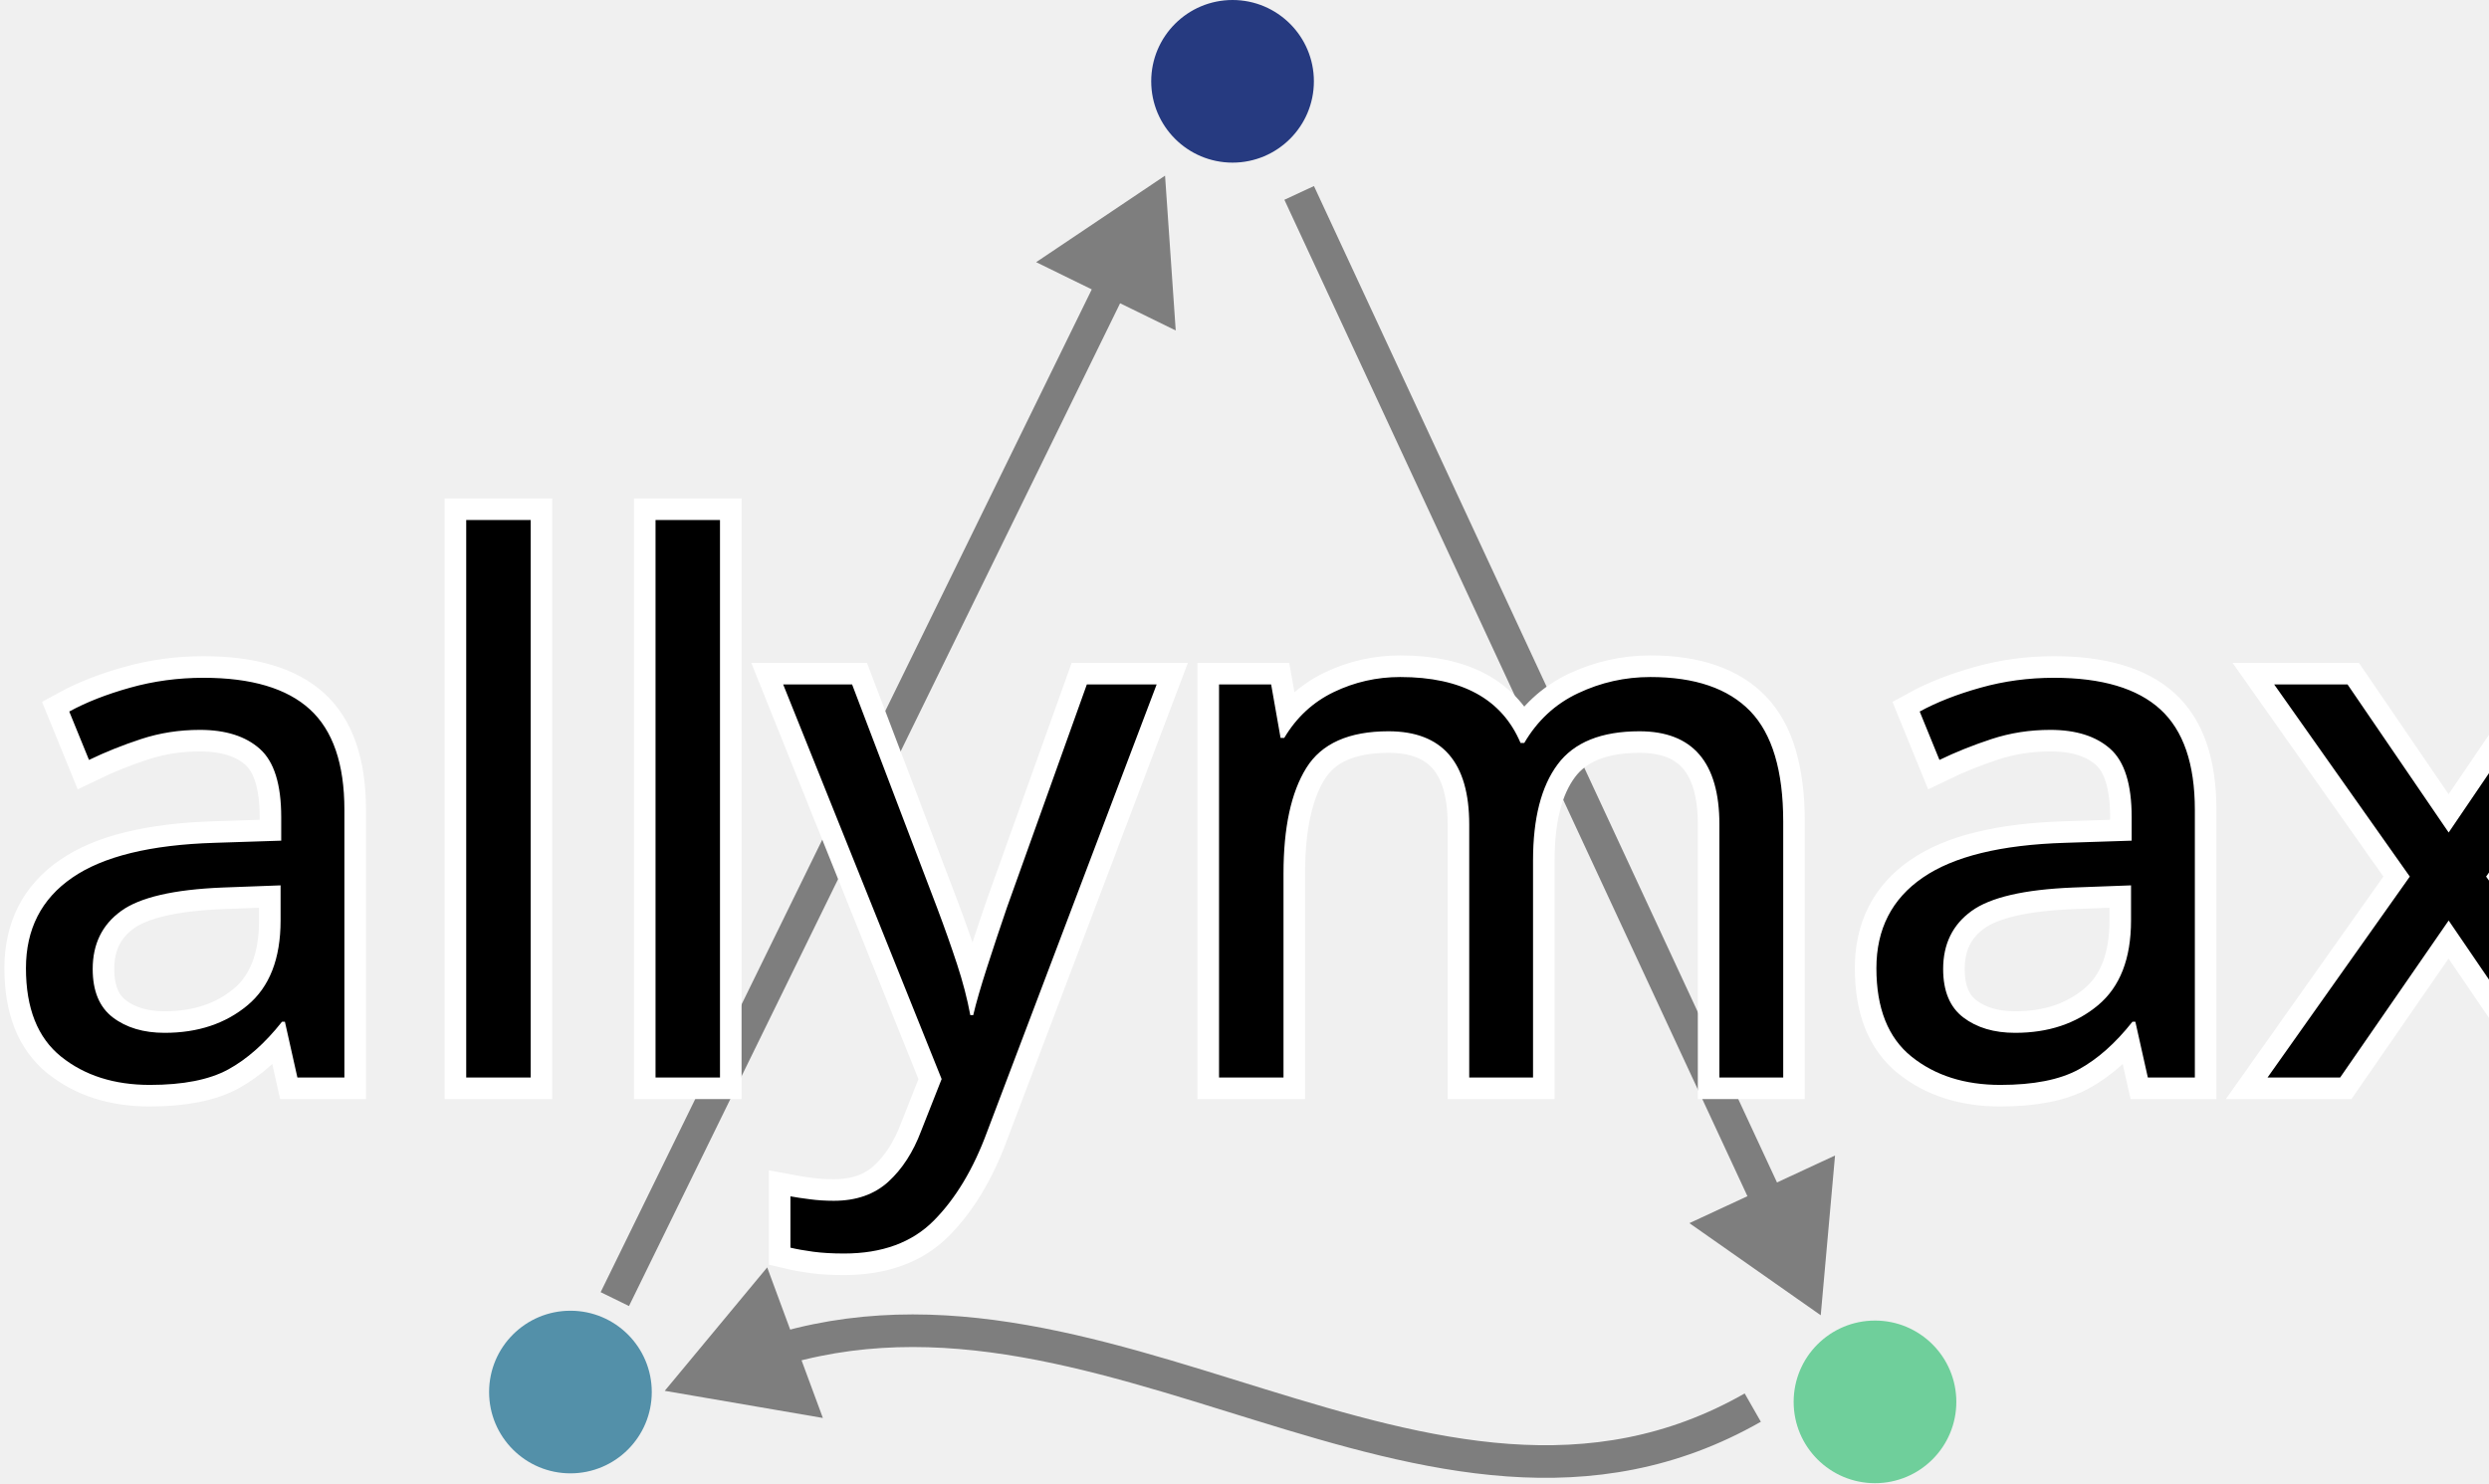
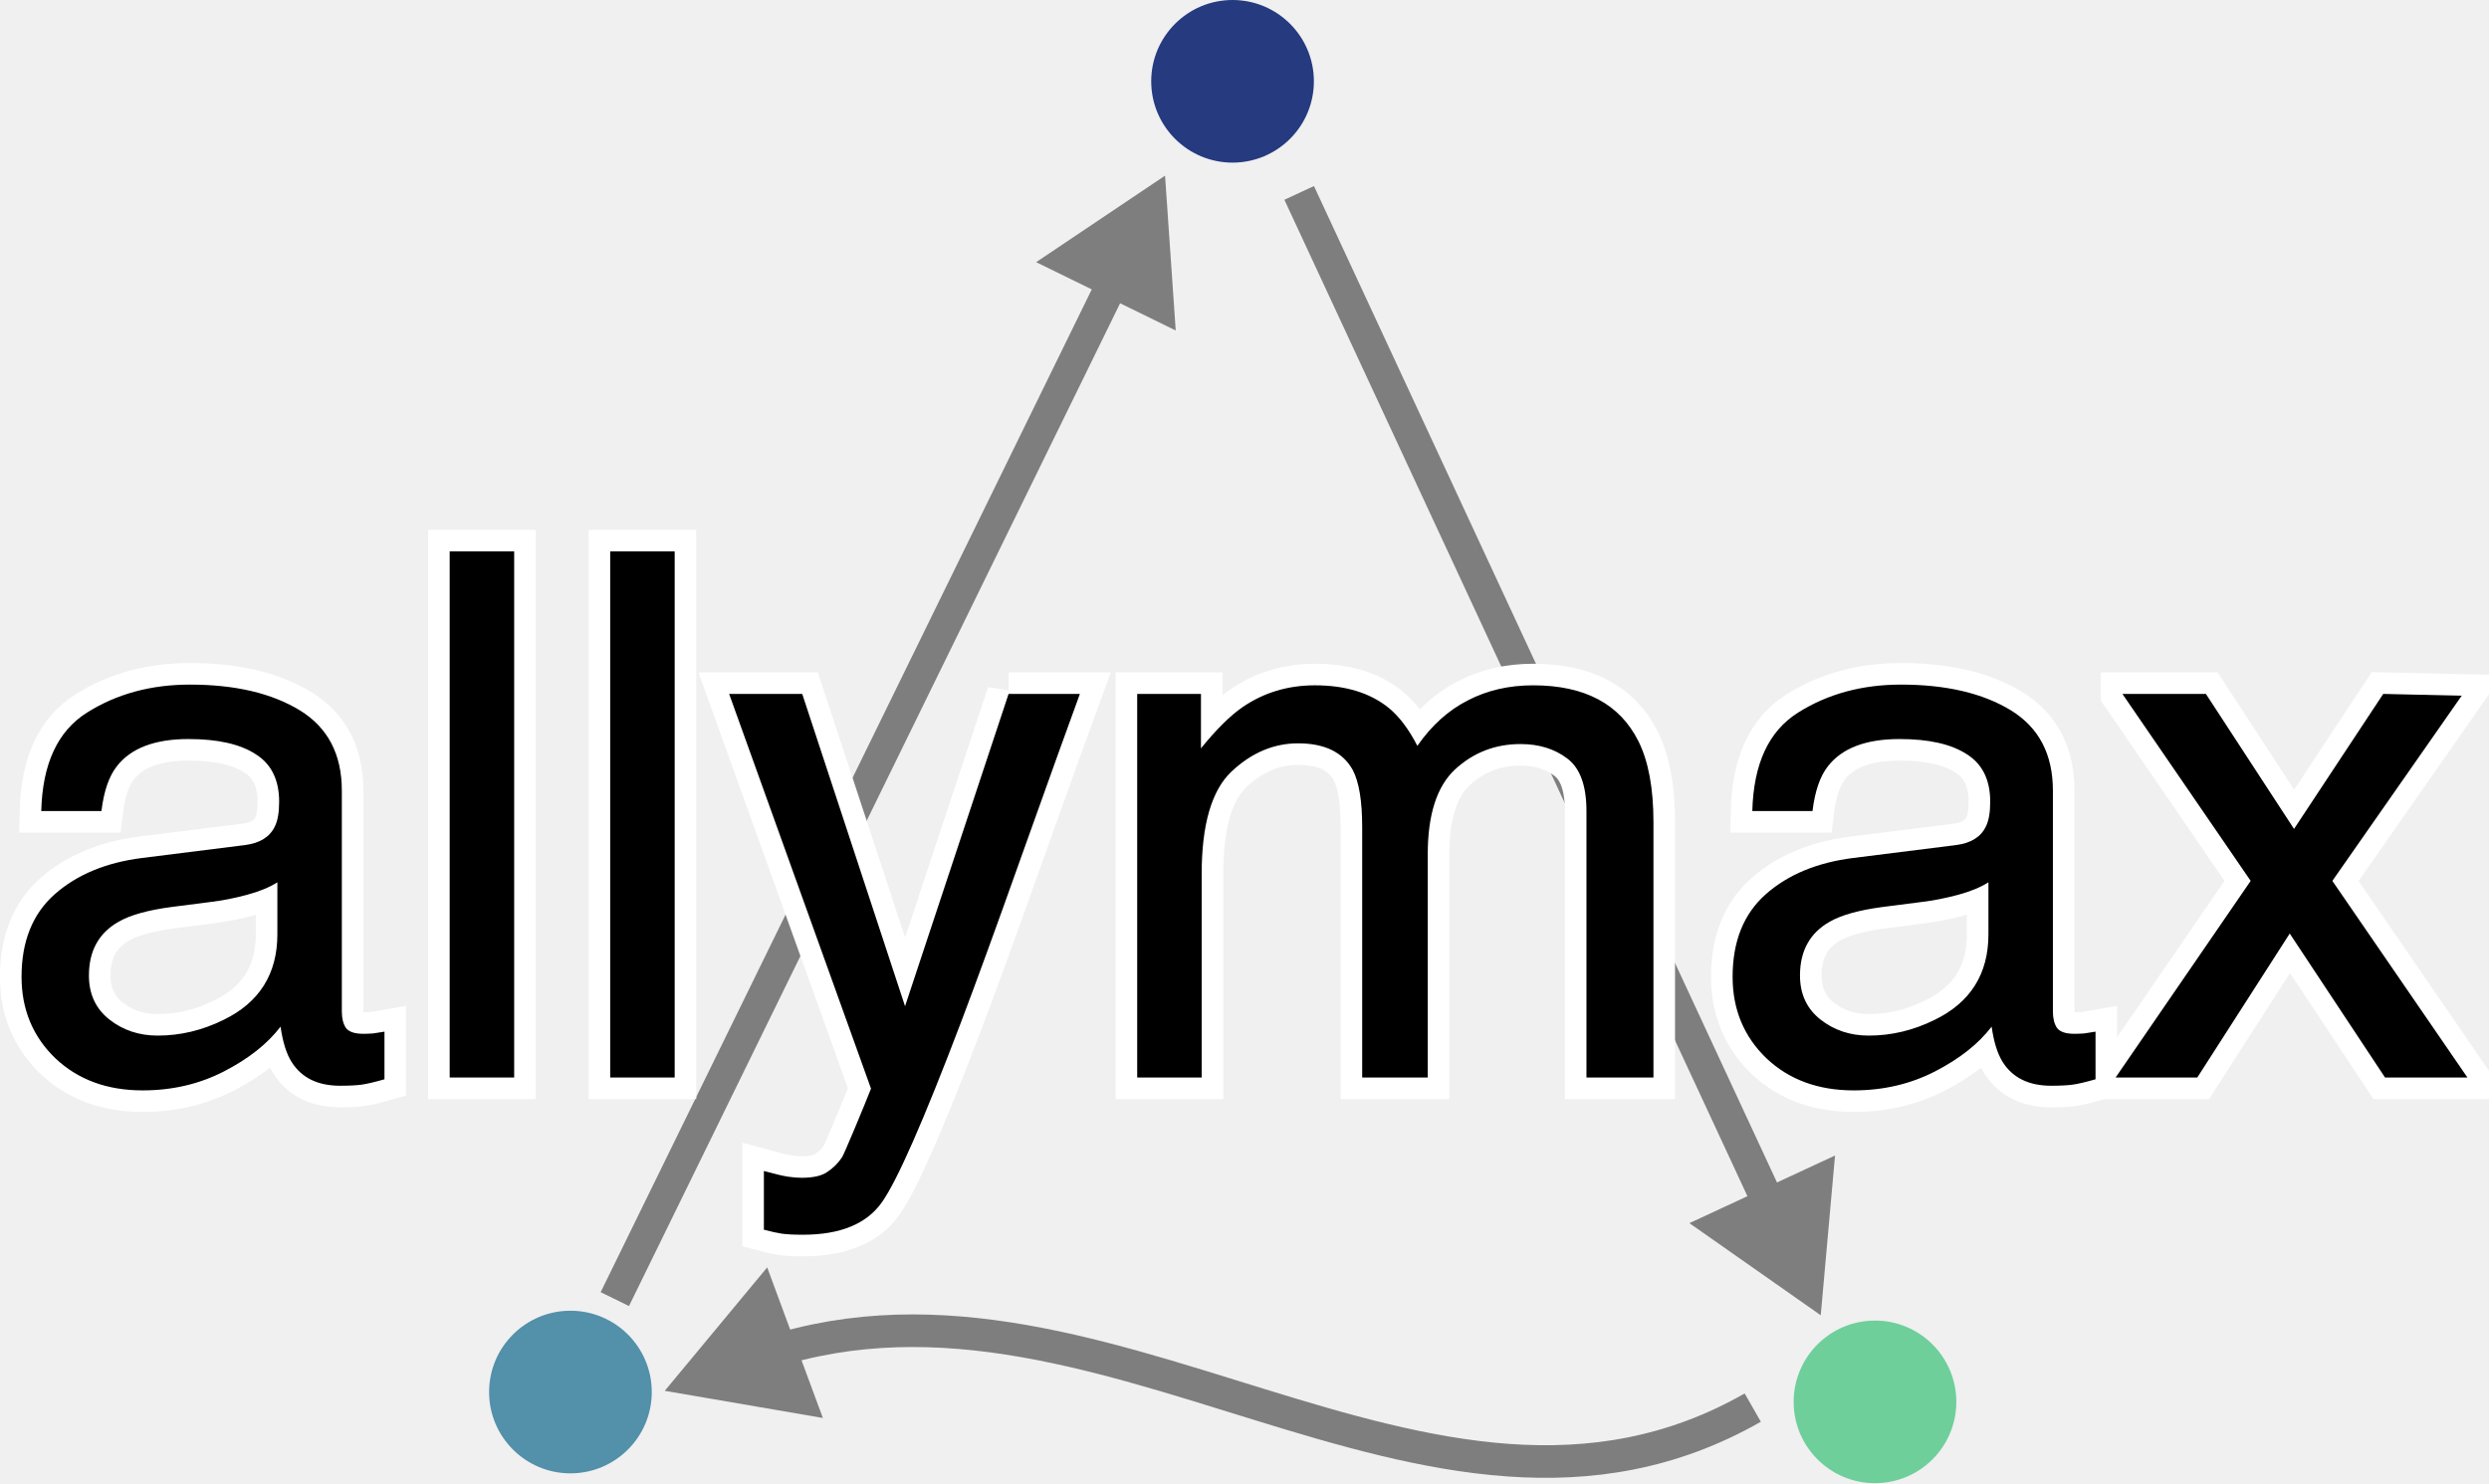
<svg xmlns="http://www.w3.org/2000/svg" width="80.779mm" height="48.15mm" viewBox="0 0 80.779 48.15" id="svg2" version="1.1">
  <defs id="defs4">
    <marker orient="auto" refY="0" refX="0" id="TriangleOutM" style="overflow:visible">
      <path id="path7670" d="m 5.77,0 -8.65,5 0,-10 8.65,5 z" style="fill:#7e7e7e;fill-opacity:1;fill-rule:evenodd;stroke:#7e7e7e;stroke-width:1pt;stroke-opacity:1" transform="scale(0.4)" />
    </marker>
    <marker orient="auto" refY="0" refX="0" id="marker10574" style="overflow:visible">
      <path id="path10576" d="m 5.77,0 -8.65,5 0,-10 8.65,5 z" style="fill:#7e7e7e;fill-opacity:1;fill-rule:evenodd;stroke:#7e7e7e;stroke-width:1pt;stroke-opacity:1" transform="scale(-0.4)" />
    </marker>
    <marker style="overflow:visible" id="marker5930" refX="0" refY="0" orient="auto">
      <path transform="scale(-0.4)" style="fill:#7e7e7e;fill-opacity:1;fill-rule:evenodd;stroke:#7e7e7e;stroke-width:1pt;stroke-opacity:1" d="m 5.77,0 -8.65,5 0,-10 8.65,5 z" id="path5932" />
    </marker>
  </defs>
  <g id="layer1" transform="translate(-61.64673,-116.5381)">
    <g transform="matrix(0.2645833,0,0,0.2645833,-165.2584,291.5949)" id="g3812">
      <g id="layer2" transform="translate(740,-1466.648)" />
      <circle r="9.977" style="fill:#263a80;fill-opacity:1;stroke:none;stroke-opacity:1" cy="-651.655" cx="1008.782" id="path3350" />
      <path id="path3433" d="m 1016.954,-637.963 59.189,127.406" style="fill:none;fill-rule:evenodd;stroke:#7e7e7e;stroke-width:4;stroke-linecap:butt;stroke-linejoin:miter;stroke-miterlimit:4;stroke-dasharray:none;stroke-dashoffset:6.404;stroke-opacity:1;marker-end:url(#TriangleOutM)" />
      <path style="fill:none;fill-rule:evenodd;stroke:#7e7e7e;stroke-width:3.871;stroke-linecap:butt;stroke-linejoin:miter;stroke-miterlimit:3.5;stroke-dasharray:none;stroke-dashoffset:35.429;stroke-opacity:1;marker-start:url(#marker5930)" d="m 995.666,-630.205 -62.656,127.972" id="path4275" />
      <circle r="9.977" style="fill:#6fcf9b;fill-opacity:1" id="circle5248" cx="1087.585" cy="-489.624" />
      <circle r="9.977" style="fill:#5390a9;fill-opacity:1" cy="-490.831" cx="927.565" id="circle5250" />
      <path id="path5374" d="m 949.792,-494.92 c 42.413,-15.678 82.981,28.733 122.801,5.999" style="fill:none;fill-opacity:1;fill-rule:evenodd;stroke:#7e7e7e;stroke-width:4;stroke-linecap:butt;stroke-linejoin:round;stroke-miterlimit:4;stroke-dasharray:none;stroke-dashoffset:16.121;stroke-opacity:1;marker-start:url(#marker10574)" />
      <path d="m 740,-1466.648 c 0.05,0 0.025,0.067 0,0.083 -0.067,0.043 -0.146,-0.019 -0.167,-0.083 -0.037,-0.116 0.057,-0.227 0.167,-0.25 0.162,-0.034 0.309,0.094 0.333,0.25 0.033,0.207 -0.132,0.391 -0.333,0.417 -0.253,0.032 -0.474,-0.17 -0.5,-0.417 -0.032,-0.298 0.208,-0.557 0.5,-0.583 0.344,-0.031 0.64,0.246 0.667,0.583 0.031,0.389 -0.284,0.723 -0.667,0.75 -0.435,0.031 -0.806,-0.322 -0.833,-0.75 -0.031,-0.48 0.36,-0.889 0.833,-0.917 0.525,-0.03 0.972,0.398 1,0.917" id="path14117" style="fill:none;fill-rule:evenodd;stroke:#000000;stroke-width:1px;stroke-linecap:butt;stroke-linejoin:miter;stroke-opacity:1" />
      <g id="layer1-4" style="display:inline;stroke-width:2.646;stroke-miterlimit:4;stroke-dasharray:none" transform="translate(740,-1468.648)">
-         <text xml:space="preserve" style="font-style:normal;font-weight:normal;font-size:40px;line-height:125%;font-family:sans-serif;letter-spacing:0px;word-spacing:0px;fill:#000000;fill-opacity:1;stroke:#ffffff;stroke-width:5.291;stroke-linecap:butt;stroke-linejoin:miter;stroke-miterlimit:4;stroke-dasharray:none;stroke-opacity:1" x="116.636" y="939.224" id="text3344">
-           <tspan id="tspan3346" x="116.636" y="939.224" style="font-style:normal;font-variant:normal;font-weight:normal;font-stretch:normal;font-size:90px;font-family:Cabin;-inkscape-font-specification:Cabin;stroke:#ffffff;stroke-width:5.291;stroke-miterlimit:4;stroke-dasharray:none;stroke-opacity:1">allymax</tspan>
-         </text>
+         <g style="font-style:normal;font-weight:normal;font-size:40px;line-height:125%;font-family:sans-serif;letter-spacing:0px;word-spacing:0px;fill:#000000;fill-opacity:1;stroke:#ffffff;stroke-width:5.291;stroke-linecap:butt;stroke-linejoin:miter;stroke-miterlimit:4;stroke-dasharray:none;stroke-opacity:1" id="text3344">
+           <path d="m 128.501,926.699 q 0,3.428 2.505,5.405 2.505,1.978 5.933,1.978 4.175,0 8.086,-1.934 6.592,-3.208 6.592,-10.503 l 0,-6.372 q -1.45,0.923 -3.735,1.538 -2.285,0.615 -4.482,0.879 l -4.79,0.615 q -4.307,0.571 -6.46,1.802 -3.647,2.065 -3.647,6.592 z m 19.16,-15.996 q 2.725,-0.352 3.647,-2.285 0.527,-1.055 0.527,-3.032 0,-4.043 -2.9,-5.845 -2.856,-1.846 -8.218,-1.846 -6.196,0 -8.789,3.34 -1.45,1.846 -1.89,5.493 l -7.383,0 q 0.22,-8.701 5.625,-12.085 5.449,-3.428 12.612,-3.428 8.306,0 13.491,3.164 5.142,3.164 5.142,9.844 l 0,27.114 q 0,1.23 0.483,1.978 0.527,0.747 2.153,0.747 0.527,0 1.187,-0.044 0.659,-0.088 1.406,-0.22 l 0,5.845 q -1.846,0.527 -2.812,0.659 -0.967,0.132 -2.637,0.132 -4.087,0 -5.933,-2.9 -0.967,-1.538 -1.362,-4.351 -2.417,3.164 -6.943,5.493 -4.526,2.329 -9.976,2.329 -6.548,0 -10.723,-3.955 -4.131,-3.999 -4.131,-9.976 0,-6.548 4.087,-10.151 4.087,-3.604 10.723,-4.438 l 12.612,-1.582 z m -6.548,-19.688 0,0 z" style="font-style:normal;font-variant:normal;font-weight:normal;font-stretch:normal;font-size:90px;font-family:Cabin;-inkscape-font-specification:Cabin;stroke:#ffffff;stroke-width:5.291;stroke-miterlimit:4;stroke-dasharray:none;stroke-opacity:1" id="path5384" />
+           <path d="m 172.754,874.668 7.91,0 0,64.556 -7.91,0 0,-64.556 z" style="font-style:normal;font-variant:normal;font-weight:normal;font-stretch:normal;font-size:90px;font-family:Cabin;-inkscape-font-specification:Cabin;stroke:#ffffff;stroke-width:5.291;stroke-miterlimit:4;stroke-dasharray:none;stroke-opacity:1" id="path5386" />
+           <path d="m 192.442,874.668 7.91,0 0,64.556 -7.91,0 0,-64.556 z" style="font-style:normal;font-variant:normal;font-weight:normal;font-stretch:normal;font-size:90px;font-family:Cabin;-inkscape-font-specification:Cabin;stroke:#ffffff;stroke-width:5.291;stroke-miterlimit:4;stroke-dasharray:none;stroke-opacity:1" id="path5388" />
+           <path d="m 241.309,892.158 8.745,0 q -1.67,4.526 -7.427,20.654 -4.307,12.129 -7.207,19.775 -6.855,18.018 -9.668,21.973 -2.812,3.955 -9.668,3.955 -1.67,0 -2.593,-0.132 -0.879,-0.132 -2.197,-0.483 l 0,-7.207 q 2.065,0.571 2.988,0.703 0.923,0.132 1.626,0.132 2.197,0 3.208,-0.747 1.055,-0.703 1.758,-1.758 0.22,-0.352 1.582,-3.604 1.362,-3.252 1.978,-4.834 l -17.402,-48.428 8.965,0 12.612,38.32 12.7,-38.32 z m -12.744,-1.143 0,0 z" style="font-style:normal;font-variant:normal;font-weight:normal;font-stretch:normal;font-size:90px;font-family:Cabin;-inkscape-font-specification:Cabin;stroke:#ffffff;stroke-width:5.291;stroke-miterlimit:4;stroke-dasharray:none;stroke-opacity:1" id="path5390" />
+           <path d="m 257.085,892.158 7.822,0 0,6.68 q 2.812,-3.472 5.098,-5.054 3.911,-2.681 8.877,-2.681 5.625,0 9.053,2.769 1.934,1.582 3.516,4.658 2.637,-3.779 6.196,-5.581 3.56,-1.846 7.998,-1.846 9.492,0 12.92,6.855 1.846,3.691 1.846,9.932 l 0,31.333 -8.218,0 0,-32.695 q 0,-4.702 -2.373,-6.46 -2.329,-1.758 -5.713,-1.758 -4.658,0 -8.042,3.12 -3.34,3.12 -3.34,10.415 l 0,27.378 -8.042,0 0,-30.718 q 0,-4.79 -1.143,-6.987 -1.802,-3.296 -6.724,-3.296 -4.482,0 -8.174,3.472 -3.647,3.472 -3.647,12.568 l 0,24.961 -7.91,0 0,-47.065 z" style="font-style:normal;font-variant:normal;font-weight:normal;font-stretch:normal;font-size:90px;font-family:Cabin;-inkscape-font-specification:Cabin;stroke:#ffffff;stroke-width:5.291;stroke-miterlimit:4;stroke-dasharray:none;stroke-opacity:1" id="path5392" />
+           <path d="m 338.384,926.699 q 0,3.428 2.505,5.405 2.505,1.978 5.933,1.978 4.175,0 8.086,-1.934 6.592,-3.208 6.592,-10.503 l 0,-6.372 q -1.45,0.923 -3.735,1.538 -2.285,0.615 -4.482,0.879 l -4.79,0.615 q -4.307,0.571 -6.46,1.802 -3.647,2.065 -3.647,6.592 z m 19.16,-15.996 q 2.725,-0.352 3.647,-2.285 0.527,-1.055 0.527,-3.032 0,-4.043 -2.9,-5.845 -2.856,-1.846 -8.218,-1.846 -6.196,0 -8.789,3.34 -1.45,1.846 -1.89,5.493 l -7.383,0 q 0.22,-8.701 5.625,-12.085 5.449,-3.428 12.612,-3.428 8.306,0 13.491,3.164 5.142,3.164 5.142,9.844 l 0,27.114 q 0,1.23 0.483,1.978 0.527,0.747 2.153,0.747 0.527,0 1.187,-0.044 0.659,-0.088 1.406,-0.22 l 0,5.845 q -1.846,0.527 -2.812,0.659 -0.967,0.132 -2.637,0.132 -4.087,0 -5.933,-2.9 -0.967,-1.538 -1.362,-4.351 -2.417,3.164 -6.943,5.493 -4.526,2.329 -9.976,2.329 -6.548,0 -10.723,-3.955 -4.131,-3.999 -4.131,-9.976 0,-6.548 4.087,-10.151 4.087,-3.604 10.723,-4.438 l 12.612,-1.582 z m -6.548,-19.688 0,0 z" style="font-style:normal;font-variant:normal;font-weight:normal;font-stretch:normal;font-size:90px;font-family:Cabin;-inkscape-font-specification:Cabin;stroke:#ffffff;stroke-width:5.291;stroke-miterlimit:4;stroke-dasharray:none;stroke-opacity:1" id="path5394" />
+           <path d="m 377.935,892.158 10.239,0 10.811,16.567 10.942,-16.567 9.624,0.22 -15.864,22.72 16.567,24.126 -10.107,0 -11.689,-17.666 -11.338,17.666 -10.02,0 16.567,-24.126 -15.732,-22.939 z" style="font-style:normal;font-variant:normal;font-weight:normal;font-stretch:normal;font-size:90px;font-family:Cabin;-inkscape-font-specification:Cabin;stroke:#ffffff;stroke-width:5.291;stroke-miterlimit:4;stroke-dasharray:none;stroke-opacity:1" id="path5396" />
+         </g>
      </g>
      <g transform="translate(742,-1468.648)" style="display:inline;stroke-width:2.646;stroke-miterlimit:4;stroke-dasharray:none" id="g4955">
-         <text id="text4957" y="939.224" x="114.636" style="font-style:normal;font-weight:normal;font-size:40px;line-height:125%;font-family:sans-serif;letter-spacing:0px;word-spacing:0px;fill:#000000;fill-opacity:1;stroke:#ffffff;stroke-width:0;stroke-linecap:butt;stroke-linejoin:miter;stroke-miterlimit:4;stroke-dasharray:none;stroke-opacity:1" xml:space="preserve">
-           <tspan style="font-style:normal;font-variant:normal;font-weight:normal;font-stretch:normal;font-size:90px;font-family:Cabin;-inkscape-font-specification:Cabin;stroke:#ffffff;stroke-width:0;stroke-miterlimit:4;stroke-dasharray:none;stroke-opacity:1" y="939.224" x="114.636" id="tspan4959">allymax</tspan>
-         </text>
+         <g style="font-style:normal;font-weight:normal;font-size:40px;line-height:125%;font-family:sans-serif;letter-spacing:0px;word-spacing:0px;fill:#000000;fill-opacity:1;stroke:#ffffff;stroke-width:0;stroke-linecap:butt;stroke-linejoin:miter;stroke-miterlimit:4;stroke-dasharray:none;stroke-opacity:1" id="text4957">
+           <path d="m 126.501,926.699 q 0,3.428 2.505,5.405 2.505,1.978 5.933,1.978 4.175,0 8.086,-1.934 6.592,-3.208 6.592,-10.503 l 0,-6.372 q -1.45,0.923 -3.735,1.538 -2.285,0.615 -4.482,0.879 l -4.79,0.615 q -4.307,0.571 -6.46,1.802 -3.647,2.065 -3.647,6.592 z m 19.16,-15.996 q 2.725,-0.352 3.647,-2.285 0.527,-1.055 0.527,-3.032 0,-4.043 -2.9,-5.845 -2.856,-1.846 -8.218,-1.846 -6.196,0 -8.789,3.34 -1.45,1.846 -1.89,5.493 l -7.383,0 q 0.22,-8.701 5.625,-12.085 5.449,-3.428 12.612,-3.428 8.306,0 13.491,3.164 5.142,3.164 5.142,9.844 l 0,27.114 q 0,1.23 0.483,1.978 0.527,0.747 2.153,0.747 0.527,0 1.187,-0.044 0.659,-0.088 1.406,-0.22 l 0,5.845 q -1.846,0.527 -2.812,0.659 -0.967,0.132 -2.637,0.132 -4.087,0 -5.933,-2.9 -0.967,-1.538 -1.362,-4.351 -2.417,3.164 -6.943,5.493 -4.526,2.329 -9.976,2.329 -6.548,0 -10.723,-3.955 -4.131,-3.999 -4.131,-9.976 0,-6.548 4.087,-10.151 4.087,-3.604 10.723,-4.438 l 12.612,-1.582 z m -6.548,-19.688 0,0 z" style="font-style:normal;font-variant:normal;font-weight:normal;font-stretch:normal;font-size:90px;font-family:Cabin;-inkscape-font-specification:Cabin;stroke:#ffffff;stroke-width:0;stroke-miterlimit:4;stroke-dasharray:none;stroke-opacity:1" id="path5368" />
+           <path d="m 170.754,874.668 7.91,0 0,64.556 -7.91,0 0,-64.556 z" style="font-style:normal;font-variant:normal;font-weight:normal;font-stretch:normal;font-size:90px;font-family:Cabin;-inkscape-font-specification:Cabin;stroke:#ffffff;stroke-width:0;stroke-miterlimit:4;stroke-dasharray:none;stroke-opacity:1" id="path5370" />
+           <path d="m 190.442,874.668 7.91,0 0,64.556 -7.91,0 0,-64.556 z" style="font-style:normal;font-variant:normal;font-weight:normal;font-stretch:normal;font-size:90px;font-family:Cabin;-inkscape-font-specification:Cabin;stroke:#ffffff;stroke-width:0;stroke-miterlimit:4;stroke-dasharray:none;stroke-opacity:1" id="path5372" />
+           <path d="m 239.309,892.158 8.745,0 q -1.67,4.526 -7.427,20.654 -4.307,12.129 -7.207,19.775 -6.855,18.018 -9.668,21.973 -2.812,3.955 -9.668,3.955 -1.67,0 -2.593,-0.132 -0.879,-0.132 -2.197,-0.483 l 0,-7.207 q 2.065,0.571 2.988,0.703 0.923,0.132 1.626,0.132 2.197,0 3.208,-0.747 1.055,-0.703 1.758,-1.758 0.22,-0.352 1.582,-3.604 1.362,-3.252 1.978,-4.834 l -17.402,-48.428 8.965,0 12.612,38.32 12.7,-38.32 z m -12.744,-1.143 0,0 z" style="font-style:normal;font-variant:normal;font-weight:normal;font-stretch:normal;font-size:90px;font-family:Cabin;-inkscape-font-specification:Cabin;stroke:#ffffff;stroke-width:0;stroke-miterlimit:4;stroke-dasharray:none;stroke-opacity:1" id="path5375" />
+           <path d="m 255.085,892.158 7.822,0 0,6.68 q 2.812,-3.472 5.098,-5.054 3.911,-2.681 8.877,-2.681 5.625,0 9.053,2.769 1.934,1.582 3.516,4.658 2.637,-3.779 6.196,-5.581 3.56,-1.846 7.998,-1.846 9.492,0 12.92,6.855 1.846,3.691 1.846,9.932 l 0,31.333 -8.218,0 0,-32.695 q 0,-4.702 -2.373,-6.46 -2.329,-1.758 -5.713,-1.758 -4.658,0 -8.042,3.12 -3.34,3.12 -3.34,10.415 l 0,27.378 -8.042,0 0,-30.718 q 0,-4.79 -1.143,-6.987 -1.802,-3.296 -6.724,-3.296 -4.482,0 -8.174,3.472 -3.647,3.472 -3.647,12.568 l 0,24.961 -7.91,0 0,-47.065 z" style="font-style:normal;font-variant:normal;font-weight:normal;font-stretch:normal;font-size:90px;font-family:Cabin;-inkscape-font-specification:Cabin;stroke:#ffffff;stroke-width:0;stroke-miterlimit:4;stroke-dasharray:none;stroke-opacity:1" id="path5377" />
+           <path d="m 336.384,926.699 q 0,3.428 2.505,5.405 2.505,1.978 5.933,1.978 4.175,0 8.086,-1.934 6.592,-3.208 6.592,-10.503 l 0,-6.372 q -1.45,0.923 -3.735,1.538 -2.285,0.615 -4.482,0.879 l -4.79,0.615 q -4.307,0.571 -6.46,1.802 -3.647,2.065 -3.647,6.592 z m 19.16,-15.996 q 2.725,-0.352 3.647,-2.285 0.527,-1.055 0.527,-3.032 0,-4.043 -2.9,-5.845 -2.856,-1.846 -8.218,-1.846 -6.196,0 -8.789,3.34 -1.45,1.846 -1.89,5.493 l -7.383,0 q 0.22,-8.701 5.625,-12.085 5.449,-3.428 12.612,-3.428 8.306,0 13.491,3.164 5.142,3.164 5.142,9.844 l 0,27.114 q 0,1.23 0.483,1.978 0.527,0.747 2.153,0.747 0.527,0 1.187,-0.044 0.659,-0.088 1.406,-0.22 l 0,5.845 q -1.846,0.527 -2.812,0.659 -0.967,0.132 -2.637,0.132 -4.087,0 -5.933,-2.9 -0.967,-1.538 -1.362,-4.351 -2.417,3.164 -6.943,5.493 -4.526,2.329 -9.976,2.329 -6.548,0 -10.723,-3.955 -4.131,-3.999 -4.131,-9.976 0,-6.548 4.087,-10.151 4.087,-3.604 10.723,-4.438 l 12.612,-1.582 z m -6.548,-19.688 0,0 z" style="font-style:normal;font-variant:normal;font-weight:normal;font-stretch:normal;font-size:90px;font-family:Cabin;-inkscape-font-specification:Cabin;stroke:#ffffff;stroke-width:0;stroke-miterlimit:4;stroke-dasharray:none;stroke-opacity:1" id="path5379" />
+           <path d="m 375.935,892.158 10.239,0 10.811,16.567 10.942,-16.567 9.624,0.22 -15.864,22.72 16.567,24.126 -10.107,0 -11.689,-17.666 -11.338,17.666 -10.02,0 16.567,-24.126 -15.732,-22.939 z" style="font-style:normal;font-variant:normal;font-weight:normal;font-stretch:normal;font-size:90px;font-family:Cabin;-inkscape-font-specification:Cabin;stroke:#ffffff;stroke-width:0;stroke-miterlimit:4;stroke-dasharray:none;stroke-opacity:1" id="path5381" />
+         </g>
      </g>
    </g>
  </g>
</svg>
